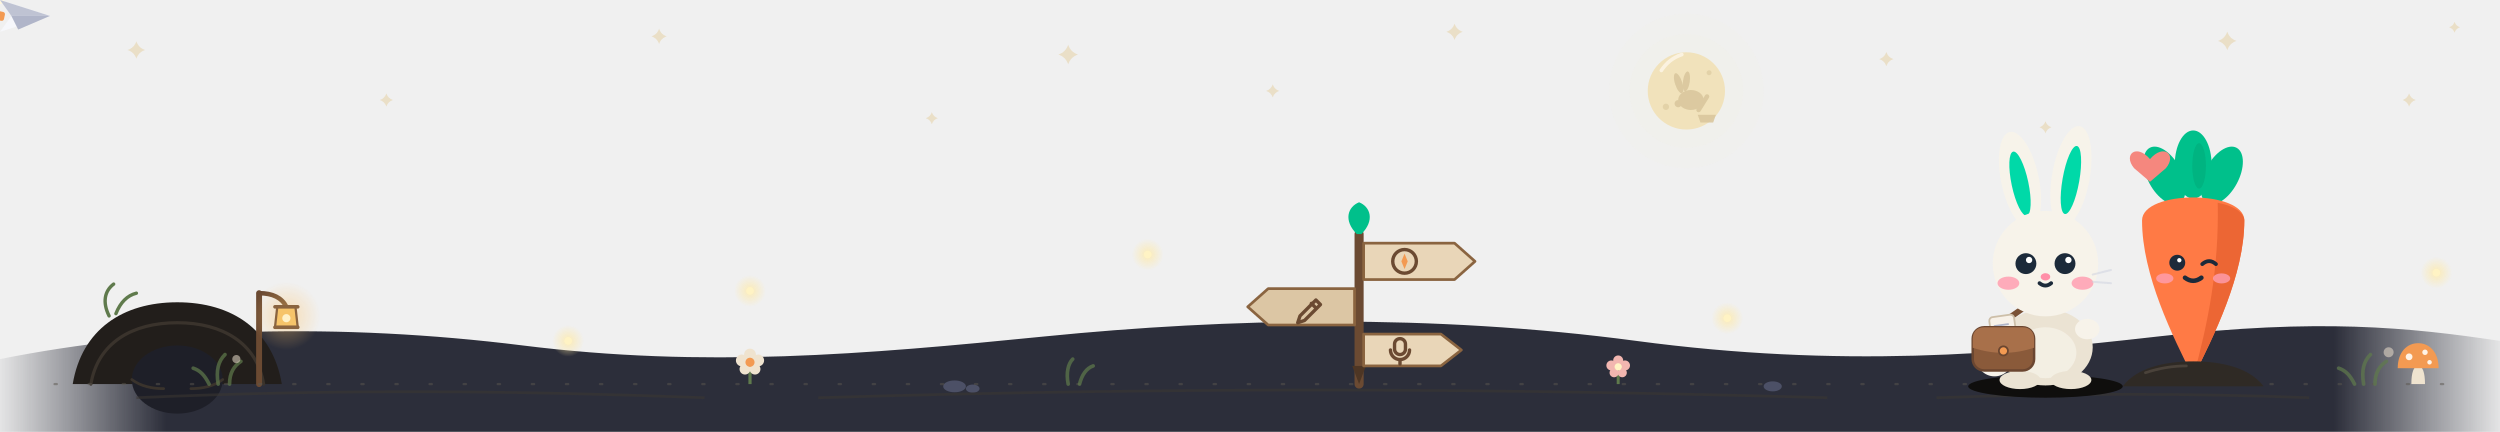
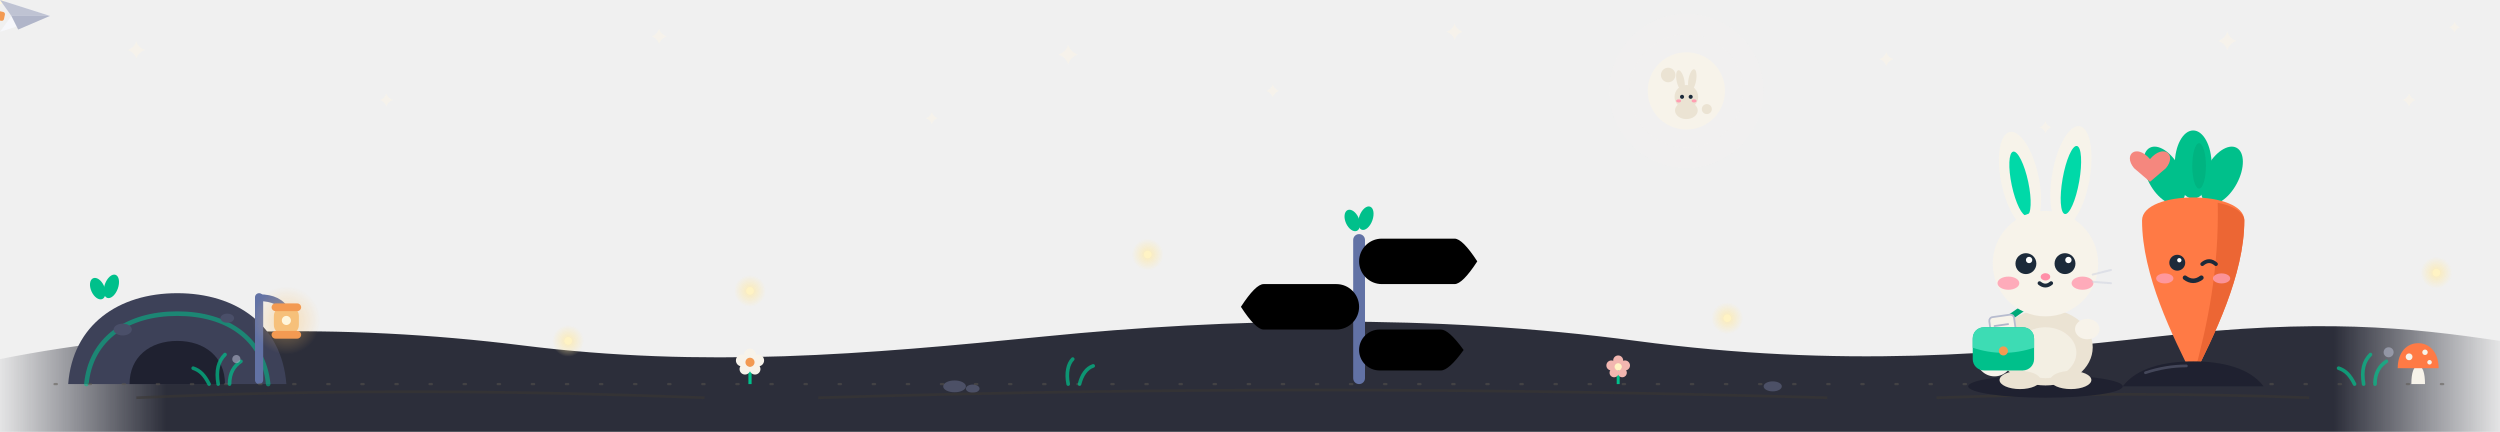
<svg xmlns="http://www.w3.org/2000/svg" width="1100" height="190" viewBox="0 0 1100 190" role="img" aria-labelledby="footer-rabbit-title footer-rabbit-description">
  <defs>
    <linearGradient id="footer-carrot-skin" x1="0" y1="0" x2="1" y2="1">
      <stop offset="0" stop-color="#f39a52" />
      <stop offset="1" stop-color="#f39a52" />
    </linearGradient>
    <radialGradient id="rb-coat" cx="42%" cy="32%" r="80%">
      <stop offset="0" stop-color="#ffffff" />
      <stop offset=".7" stop-color="#f7f3ea" />
      <stop offset="1" stop-color="#ebe3d3" />
    </radialGradient>
    <clipPath id="ground-clip">
      <rect x="880" y="0" width="180" height="169.5" />
    </clipPath>
    <linearGradient id="land-fade" x1="0" y1="0" x2="1" y2="0">
      <stop offset="0" stop-color="#2c2e3a" stop-opacity="0" />
      <stop offset=".07" stop-color="#2c2e3a" />
      <stop offset=".93" stop-color="#2c2e3a" />
      <stop offset="1" stop-color="#2c2e3a" stop-opacity="0" />
    </linearGradient>
    <radialGradient id="ff-glow">
      <stop offset="0" stop-color="#ffe9a3" stop-opacity=".75" />
      <stop offset="1" stop-color="#ffe9a3" stop-opacity="0" />
    </radialGradient>
    <radialGradient id="lantern-glow">
      <stop offset="0" stop-color="#ffc56b" stop-opacity=".45" />
      <stop offset="1" stop-color="#ffc56b" stop-opacity="0" />
    </radialGradient>
    <linearGradient id="shoot-tail" x1="0" y1="0" x2="1" y2="0">
      <stop offset="0" stop-color="#fff6dc" stop-opacity="0" />
      <stop offset="1" stop-color="#fff6dc" />
    </linearGradient>
  </defs>
  <style>
    .rabbit-question-inner,.carrot-sleep-eyes,.carrot-eye-right,.rabbit-eyes-happy,.zz-a,.zz-b,.dust,.sparkle,.heart-b{opacity:0}
    .carrot-blush{opacity:.8}
  </style>
  <g class="sky" aria-hidden="true">
-     <g fill="#e9dcc0" opacity=".85">
+     <g fill="#f7f3ea" opacity=".8">
      <g transform="translate(60 22)">
        <path class="sky-star" d="M0 -3.84Q0.96 -0.96 3.84 0Q0.96 0.96 0 3.84Q-0.96 0.96 -3.84 0Q-0.96 -0.96 0 -3.84Z" />
      </g>
      <g transform="translate(170 44)">
        <path class="sky-star" d="M0 -2.88Q0.72 -0.72 2.88 0Q0.72 0.72 0 2.88Q-0.72 0.72 -2.88 0Q-0.72 -0.72 0 -2.88Z" />
      </g>
      <g transform="translate(290 16)">
        <path class="sky-star" d="M0 -3.36Q0.84 -0.84 3.36 0Q0.84 0.84 0 3.36Q-0.84 0.84 -3.36 0Q-0.84 -0.84 0 -3.36Z" />
      </g>
      <g transform="translate(410 52)">
        <path class="sky-star" d="M0 -2.64Q0.66 -0.66 2.64 0Q0.66 0.66 0 2.64Q-0.66 0.66 -2.64 0Q-0.66 -0.66 0 -2.64Z" />
      </g>
      <g transform="translate(470 24)">
        <path class="sky-star" d="M0 -4.32Q1.08 -1.08 4.32 0Q1.08 1.08 0 4.32Q-1.08 1.08 -4.32 0Q-1.08 -1.08 0 -4.32Z" />
      </g>
      <g transform="translate(560 40)">
        <path class="sky-star" d="M0 -2.88Q0.72 -0.72 2.88 0Q0.72 0.72 0 2.88Q-0.72 0.72 -2.88 0Q-0.72 -0.72 0 -2.88Z" />
      </g>
      <g transform="translate(640 14)">
        <path class="sky-star" d="M0 -3.6Q0.9 -0.9 3.6 0Q0.9 0.9 0 3.6Q-0.9 0.9 -3.6 0Q-0.9 -0.9 0 -3.6Z" />
      </g>
      <g transform="translate(830 26)">
        <path class="sky-star" d="M0 -3.12Q0.78 -0.78 3.12 0Q0.78 0.78 0 3.12Q-0.78 0.78 -3.12 0Q-0.78 -0.78 0 -3.12Z" />
      </g>
      <g transform="translate(900 56)">
        <path class="sky-star" d="M0 -2.64Q0.66 -0.66 2.64 0Q0.66 0.66 0 2.64Q-0.66 0.66 -2.64 0Q-0.66 -0.66 0 -2.64Z" />
      </g>
      <g transform="translate(980 18)">
        <path class="sky-star" d="M0 -4.08Q1.02 -1.02 4.08 0Q1.02 1.02 0 4.08Q-1.02 1.02 -4.08 0Q-1.02 -1.02 0 -4.08Z" />
      </g>
      <g transform="translate(1060 44)">
        <path class="sky-star" d="M0 -2.88Q0.72 -0.72 2.88 0Q0.72 0.72 0 2.88Q-0.72 0.72 -2.88 0Q-0.72 -0.72 0 -2.88Z" />
      </g>
      <g transform="translate(1080 12)">
        <path class="sky-star" d="M0 -2.4Q0.6 -0.6 2.4 0Q0.6 0.6 0 2.4Q-0.6 0.6 -2.4 0Q-0.6 -0.6 0 -2.4Z" />
      </g>
    </g>
    <g transform="translate(742 40)">
      <g class="moon">
-         <circle r="34" fill="#f3e6c4" opacity=".05" />
-         <circle r="25" fill="#f3e6c4" opacity=".06" />
-         <circle r="17" fill="#f1e2bb" />
-         <path d="M-11-9a17 17 0 0 1 9-7" fill="none" stroke="#fffaf0" stroke-width="1.6" stroke-linecap="round" opacity=".7" />
-         <g fill="#d9c79d" opacity=".9">
-           <ellipse cx="2" cy="4" rx="5.6" ry="4.4" />
-           <ellipse cx="-3.4" cy="-3.4" rx="1.6" ry="4.6" transform="rotate(-18 -3.4 -3.4)" />
-           <ellipse cx="0" cy="-4.2" rx="1.5" ry="4.4" transform="rotate(8 0 -4.2)" />
-           <circle cx="-3.6" cy="5.6" r="1.6" />
-           <rect x="6.5" y="1" width="2" height="9" rx="1" transform="rotate(32 7.5 5)" />
-           <path d="M5 10.5h8l-1.2 3.4h-5.6Z" />
-         </g>
-         <circle cx="-9" cy="7" r="1.4" fill="#e3d2a8" />
-         <circle cx="10" cy="-8" r="1.1" fill="#e3d2a8" />
+         <circle r="34" fill="#f7f3ea" opacity=".05" />
+         <circle r="25" fill="#f7f3ea" opacity=".07" />
+         <circle r="17" fill="#f7f3ea" />
+         <circle cx="-8" cy="-7" r="3.2" fill="#ebe3d3" />
+         <circle cx="9" cy="8" r="2.2" fill="#ebe3d3" />
+         <g class="moon-rabbit">
+           <ellipse cx="-2.6" cy="-4.6" rx="1.7" ry="4.6" fill="#ebe3d3" transform="rotate(-12 -2.6 -4.6)" />
+           <ellipse cx="2.6" cy="-4.8" rx="1.7" ry="4.8" fill="#ebe3d3" transform="rotate(10 2.6 -4.8)" />
+           <ellipse cx="0" cy="8.6" rx="5" ry="3.8" fill="#ebe3d3" />
+           <circle cx="0" cy="2.6" r="5.2" fill="#ebe3d3" />
+           <circle cx="-1.9" cy="2.6" r=".9" fill="#1c2a3a" />
+           <circle cx="1.9" cy="2.6" r=".9" fill="#1c2a3a" />
+           <ellipse cx="-3.4" cy="4.4" rx="1.1" ry=".7" fill="#ff9fb2" />
+           <ellipse cx="3.4" cy="4.4" rx="1.1" ry=".7" fill="#ff9fb2" />
+         </g>
      </g>
    </g>
    <g class="shooting">
      <path d="M0 0l-46 15" stroke="url(#shoot-tail)" stroke-width="1.8" stroke-linecap="round" />
      <circle r="1.8" fill="#fff6dc" />
    </g>
    <g class="paper-plane-track">
      <g class="paper-plane">
        <path d="M-34 6c-10 2-20-2-30 1" fill="none" stroke="#a6abc0" stroke-width="1" stroke-dasharray="2 4" stroke-linecap="round" opacity=".7" />
        <path d="M0 0l22 7-22 7 5-7Z" fill="#f6f7fb" />
        <path d="M0 0l22 7-17 0Z" fill="#bfc3d3" />
        <path d="M5 7l3 6 14-6" fill="#b0b5c9" />
        <rect x="-2" y="5" width="4" height="4" rx="1" fill="#f39a52" transform="rotate(12 0 7)" />
      </g>
    </g>
  </g>
  <g class="land" aria-hidden="true">
    <path d="M0 190V158c70-14 150-16 230-6s150 4 230-4 170-10 260 2 160 6 230-2 110-4 150 2V190Z" fill="url(#land-fade)" />
    <g transform="translate(78 169)">
-       <path d="M-46 0c4-24 22-36 46-36s42 12 46 36Z" fill="#221e1b" />
-       <path d="M-38 0c3-18 18-27 38-27s35 9 38 27" fill="none" stroke="#3a332c" stroke-width="1.4" stroke-linecap="round" />
-       <ellipse cx="0" cy="-2" rx="20" ry="15" fill="#1e1f28" />
-       <path d="M-20-2c4 3 9 4 14 4m26-4c-4 3-9 4-14 4" fill="none" stroke="#3a332c" stroke-width="1.2" stroke-linecap="round" />
-       <path d="M-30-30c-3-6-2-11 2-14M-27-31c2-5 5-8 9-9" fill="none" stroke="#5f7a4c" stroke-width="1.5" stroke-linecap="round" />
+       <path d="M-48 0C-46-26-26-40 0-40S46-26 48 0Z" fill="#3d4158" />
+       <path d="M-40 0C-38-20-22-31 0-31S38-20 40 0" fill="none" stroke="#00c08b" stroke-width="2" stroke-linecap="round" opacity=".55" />
+       <path d="M-21 0C-21-12-12-19 0-19S21-12 21 0Z" fill="#1f2130" />
+       <ellipse cx="-24" cy="-24" rx="4" ry="2.6" fill="#4a4f69" />
+       <ellipse cx="22" cy="-29" rx="3" ry="2" fill="#4a4f69" />
+       <g transform="translate(-32 -38)">
+         <ellipse cx="-3" cy="-4" rx="3" ry="5" fill="#00c08b" transform="rotate(-24 -3 -4)" />
+         <ellipse cx="3" cy="-5" rx="3" ry="5.4" fill="#00c08b" transform="rotate(20 3 -5)" />
+       </g>
      <g transform="translate(36 0)">
-         <path d="M0 0v-40" stroke="#6b4a32" stroke-width="2.6" stroke-linecap="round" />
-         <path d="M0-40c6 0 10 2 12 6" fill="none" stroke="#6b4a32" stroke-width="2" stroke-linecap="round" />
-         <g transform="translate(12 -30)">
+         <rect x="-1.8" y="-40" width="3.6" height="40" rx="1.8" fill="#6272a5" />
+         <path d="M0-38c6 0 10 2 12 6" fill="none" stroke="#6272a5" stroke-width="3" stroke-linecap="round" />
+         <g transform="translate(12 -28)">
          <circle class="lantern-glow" r="15" fill="url(#lantern-glow)" />
-           <path d="M-4-4h8l1 9h-10Z" fill="#f6c46a" stroke="#8a6440" stroke-width="1" />
-           <path d="M-5-4h10M-5 5h10" stroke="#8a6440" stroke-width="1.6" stroke-linecap="round" />
-           <circle class="lantern-flame" cx="0" cy="1" r="1.8" fill="#fff1c8" />
+           <rect x="-5.5" y="-6" width="11" height="12" rx="4" fill="#f6c07a" />
+           <rect x="-6.5" y="-7.5" width="13" height="3.4" rx="1.7" fill="#f39a52" />
+           <rect x="-6.5" y="4.6" width="13" height="3.4" rx="1.7" fill="#f39a52" />
+           <circle class="lantern-flame" cx="0" cy="0" r="2" fill="#fff6dc" />
        </g>
      </g>
    </g>
    <g transform="translate(598 169)">
-       <path d="M0 0v-66" stroke="#6b4a32" stroke-width="4" stroke-linecap="round" />
-       <path d="M-3-8l3 8 3-8" fill="#4e3624" />
+       <rect x="-2.6" y="-66" width="5.2" height="66" rx="2.6" fill="#6272a5" />
      <g class="sign-board">
-         <path d="M2-62h40l9 8-9 8H2Z" fill="#e9d6b8" stroke="#8a6440" stroke-width="1.2" stroke-linejoin="round" />
-         <g transform="translate(20 -54)" fill="none" stroke="#6b4a32" stroke-width="1.5" stroke-linecap="round" stroke-linejoin="round">
-           <circle r="5.2" />
-           <path d="M0-3.4 1.4 0 0 3.4-1.4 0Z" fill="#f39a52" stroke="none" />
-         </g>
-       </g>
-       <path d="M-2-42h-38l-9 8 9 8h38Z" fill="#dcc6a4" stroke="#8a6440" stroke-width="1.2" stroke-linejoin="round" />
-       <g transform="translate(-21 -34)" fill="none" stroke="#6b4a32" stroke-width="1.5" stroke-linecap="round" stroke-linejoin="round">
+         <path d="M10 -62H42Q45.15 -62 51 -54Q45.15 -46 42 -46H10a8 8 0 0 1 0 -16Z" fill="#f7f3ea" />
+         <g transform="translate(20 -54)">
+           <circle r="5" fill="none" stroke="#1c2a3a" stroke-width="1.6" />
+           <path d="M0-3.4 1.4 0 0 3.4-1.4 0Z" fill="#f39a52" />
+         </g>
+       </g>
+       <path d="M-10 -42H-40Q-43.15 -42 -49 -34Q-43.15 -26 -40 -26H-10a8 8 0 0 0 0 -16Z" fill="#ebe3d3" />
+       <g transform="translate(-21 -34)" fill="none" stroke="#1c2a3a" stroke-width="1.6" stroke-linecap="round" stroke-linejoin="round">
        <path d="M-5 4l7-7 2 2-7 7-3 1Z" />
        <path d="M0-1.5l2 2" />
      </g>
-       <path d="M2-22h34l9 7-9 7H2Z" fill="#e9d6b8" stroke="#8a6440" stroke-width="1.2" stroke-linejoin="round" />
-       <g transform="translate(18 -15)" fill="none" stroke="#6b4a32" stroke-width="1.5" stroke-linecap="round">
+       <path d="M9 -22H36Q38.8 -22 44 -15Q38.8 -8 36 -8H9a7 7 0 0 1 0 -14Z" fill="#f7f3ea" />
+       <g transform="translate(18 -15)" fill="none" stroke="#1c2a3a" stroke-width="1.6" stroke-linecap="round">
        <rect x="-2.4" y="-5" width="4.8" height="7" rx="2.4" />
        <path d="M-4.2 0a4.2 4.2 0 0 0 8.4 0M0 4.2v2" />
      </g>
-       <path d="M-1-66c-6-6-4-12 1-14 5 2 7 8 1 14" fill="#00c08b" />
+       <g class="sign-hi">
+         <path class="sign-hi--explore" d="M10 -64H42Q45.5 -64 52 -54Q45.5 -44 42 -44H10a10 10 0 0 1 0 -20Z" />
+         <path class="sign-hi--make" d="M-10 -44H-42Q-45.5 -44 -52 -34Q-45.5 -24 -42 -24H-10a10 10 0 0 0 0 -20Z" />
+         <path class="sign-hi--voices" d="M9 -24H36Q39.5 -24 46 -15Q39.5 -6 36 -6H9a9 9 0 0 1 0 -18Z" />
+       </g>
+       <g transform="translate(0 -68)">
+         <ellipse cx="-3" cy="-4" rx="3" ry="5" fill="#00c08b" transform="rotate(-24 -3 -4)" />
+         <ellipse cx="3" cy="-5" rx="3" ry="5.4" fill="#00c08b" transform="rotate(20 3 -5)" />
+       </g>
    </g>
    <g transform="translate(330 169)">
-       <path d="M0 0v-9" stroke="#5f7a4c" stroke-width="1.4" />
-       <g fill="#efe3cf">
+       <path d="M0 0v-9" stroke="#00c08b" stroke-width="1.4" />
+       <g fill="#f7f3ea">
        <circle cx="0" cy="-13" r="2.6" />
        <circle cx="3.6" cy="-10.4" r="2.6" />
        <circle cx="-3.6" cy="-10.4" r="2.6" />
        <circle cx="2.2" cy="-6.6" r="2.4" />
        <circle cx="-2.2" cy="-6.6" r="2.4" />
      </g>
      <circle cx="0" cy="-9.6" r="2" fill="#f39a52" />
    </g>
    <g transform="translate(712 169)">
-       <path d="M0 0v-7" stroke="#5f7a4c" stroke-width="1.3" />
+       <path d="M0 0v-7" stroke="#00c08b" stroke-width="1.3" />
      <g fill="#f2b6b0">
        <circle cx="0" cy="-10.4" r="2.2" />
        <circle cx="3" cy="-8.2" r="2.2" />
        <circle cx="-3" cy="-8.2" r="2.2" />
        <circle cx="1.8" cy="-5" r="2" />
        <circle cx="-1.8" cy="-5" r="2" />
      </g>
      <circle cx="0" cy="-7.6" r="1.6" fill="#fff3c4" />
    </g>
    <g transform="translate(1064 169)">
-       <path d="M-3 0c0-5 1-8 3-8s3 3 3 8Z" fill="#efe3cf" />
-       <path d="M-9-7c0-7 4-11 9-11s9 4 9 11Z" fill="#f39a52" />
-       <g fill="#fff3e6">
+       <path d="M-3 0c0-5 1-8 3-8s3 3 3 8Z" fill="#f7f3ea" />
+       <path d="M-9-7c0-7 4-11 9-11s9 4 9 11Z" fill="#ff7a45" />
+       <g fill="#f7f3ea">
        <circle cx="-4" cy="-12" r="1.5" />
        <circle cx="3" cy="-14" r="1.2" />
        <circle cx="5" cy="-9.6" r="1" />
      </g>
    </g>
    <g fill="#4c5066">
      <ellipse cx="420" cy="170" rx="5" ry="2.6" />
      <ellipse cx="428" cy="171" rx="3" ry="1.8" />
      <ellipse cx="780" cy="170" rx="4" ry="2.2" />
    </g>
  </g>
  <g class="fireflies" aria-hidden="true">
    <g transform="translate(330 128)">
      <g class="firefly">
        <circle r="7" fill="url(#ff-glow)" />
        <circle r="1.7" fill="#fff3c4" />
      </g>
    </g>
    <g transform="translate(505 112)">
      <g class="firefly">
        <circle r="7" fill="url(#ff-glow)" />
        <circle r="1.7" fill="#fff3c4" />
      </g>
    </g>
    <g transform="translate(760 140)">
      <g class="firefly">
        <circle r="7" fill="url(#ff-glow)" />
        <circle r="1.7" fill="#fff3c4" />
      </g>
    </g>
    <g transform="translate(1072 120)">
      <g class="firefly">
        <circle r="7" fill="url(#ff-glow)" />
        <circle r="1.7" fill="#fff3c4" />
      </g>
    </g>
    <g transform="translate(250 150)">
      <g class="firefly">
        <circle r="7" fill="url(#ff-glow)" />
        <circle r="1.7" fill="#fff3c4" />
      </g>
    </g>
  </g>
  <g class="scene">
    <path d="M24 169H1076" fill="none" stroke="#5a554e" stroke-width="1" stroke-dasharray="1 14" stroke-linecap="round" opacity=".5" />
    <path d="M60 175c92-4 170-3 250 0m50 0c168-5 300-4 444 0m48 0c58-2 112-2 164 0" fill="none" stroke="#3a3632" stroke-width="1.2" opacity=".55" />
-     <g fill="none" stroke="#5f7a4c" stroke-width="1.6" stroke-linecap="round" opacity=".7">
+     <g fill="none" stroke="#00c08b" stroke-width="1.6" stroke-linecap="round" opacity=".7">
      <path d="M96 169c-1-6 0-10 3-13M101 169c0-5 2-8 5-10M92 169c-2-4-4-6-7-7" />
      <path d="M470 169c-1-5 0-9 2-11M475 169c1-4 3-7 6-8" />
      <path d="M1040 169c-1-6 0-10 3-13M1045 169c0-5 2-8 5-10M1036 169c-2-4-4-6-7-7" />
      <path d="M902 169c0-5 2-8 4-10M897 169c-1-4-3-6-6-7" />
    </g>
-     <g fill="#e9dccb" opacity=".55">
+     <g fill="#b7bccf" opacity=".55">
      <circle cx="1051" cy="155" r="2.2" />
      <circle cx="104" cy="158" r="1.8" />
    </g>
    <g clip-path="url(#ground-clip)">
      <g transform="translate(965 103)">
        <g class="carrot">
          <g class="carrot-leaves">
            <ellipse cx="-12.6" cy="-25.8" rx="7.5" ry="13.8" fill="#00c08b" transform="rotate(-28 -12.6 -25.8)" />
            <ellipse cx="0" cy="-30.6" rx="8.1" ry="15" fill="#00c08b" />
            <ellipse cx="12.6" cy="-25.8" rx="7.5" ry="13.8" fill="#00c08b" transform="rotate(28 12.6 -25.8)" />
            <ellipse cx="2.6" cy="-30" rx="3" ry="10" fill="#00a979" opacity=".55" />
          </g>
          <path d="M-22.5 -6C-22.5 -19.5 22.5 -19.5 22.5 -6C22.5 18 9 45 0 63C-9 45 -22.5 18 -22.5 -6Z" fill="#ff7a45" />
          <path d="M10.8 -13.8C19.8 -12 22.5 -8.4 22.5 -6C22.5 18 9 45 0 63C6.6 39 11.4 15 10.8 -13.8Z" fill="#ec6634" />
          <g class="carrot-sleep-eyes">
            <path d="M-10 13q3 2.6 6 0M4 13q3 2.6 6 0" fill="none" stroke="#1c2a3a" stroke-width="1.6" stroke-linecap="round" />
          </g>
          <g class="carrot-eyes-open">
            <g class="carrot-pupils">
              <circle cx="-7" cy="12.6" r="3.5" fill="#1c2a3a" />
              <circle cx="-6.1" cy="11.5" r=".95" fill="#fff" />
              <g class="carrot-eye-right">
                <circle cx="7" cy="12.6" r="3.5" fill="#1c2a3a" />
                <circle cx="7.9" cy="11.5" r=".95" fill="#fff" />
              </g>
            </g>
            <path class="carrot-wink" d="M4 13.2q3-2.6 6 0" fill="none" stroke="#1c2a3a" stroke-width="1.7" stroke-linecap="round" />
          </g>
          <g class="carrot-blush" fill="#ff9fb2">
            <ellipse cx="-12.5" cy="19.5" rx="3.8" ry="2.2" />
            <ellipse cx="12.5" cy="19.5" rx="3.8" ry="2.2" />
          </g>
          <path d="M-3.6 19.2q3.6 2.7 7.2 0" fill="none" stroke="#1c2a3a" stroke-width="2" stroke-linecap="round" />
        </g>
      </g>
    </g>
-     <path d="M934 170c6-8 18-11 31-11s25 3 31 11Z" fill="#2f2a25" />
-     <path d="M944 164c6-2 12-3 18-3" fill="none" stroke="#4a423a" stroke-width="1.2" stroke-linecap="round" />
-     <g fill="#6b6257">
+     <path d="M934 170c6-8 18-11 31-11s25 3 31 11Z" fill="#1f2130" />
+     <path d="M944 164c6-2 12-3 18-3" fill="none" stroke="#44475a" stroke-width="1.2" stroke-linecap="round" />
+     <g fill="#5d6280">
      <circle class="dust" cx="940" cy="164" r="4" />
      <circle class="dust" cx="990" cy="165" r="3.4" />
      <circle class="dust" cx="965" cy="158" r="3" />
    </g>
    <g fill="#f6c07a">
      <g transform="translate(930 96)">
        <path class="sparkle" d="M0-6 1.5-1.5 6 0 1.5 1.5 0 6-1.5 1.5-6 0-1.5-1.5Z" />
      </g>
      <g transform="translate(1003 78)">
        <path class="sparkle" d="M0-5 1.2-1.2 5 0 1.2 1.2 0 5-1.2 1.2-5 0-1.2-1.2Z" />
      </g>
      <g transform="translate(1008 124)">
        <path class="sparkle" d="M0-4 1-1 4 0 1 1 0 4-1 1-4 0-1-1Z" />
      </g>
    </g>
-     <g fill="none" stroke="#b5afa6" stroke-width="1.8" stroke-linecap="round" stroke-linejoin="round">
+     <g fill="none" stroke="#b7bccf" stroke-width="1.8" stroke-linecap="round" stroke-linejoin="round">
      <g transform="translate(990 84)">
        <path class="zz-a" d="M0 0h7l-7 8h7" />
      </g>
      <g transform="translate(1002 68)">
        <path class="zz-b" d="M0 0h5l-5 6h5" />
      </g>
    </g>
    <g class="rabbit-position" transform="translate(690)">
-       <ellipse class="rabbit-shadow" cx="210" cy="170" rx="34" ry="5" fill="#0f0e0d" />
+       <ellipse class="rabbit-shadow" cx="210" cy="170" rx="34" ry="5" fill="#1f2130" />
      <g class="rabbit-body">
        <g class="rabbit-tail">
          <circle cx="187.6" cy="157.6" r="8" fill="#f7f3ea" />
          <circle cx="186" cy="156" r="3.5" fill="#fff" />
        </g>
        <ellipse cx="210" cy="152.8" rx="20.8" ry="16.8" fill="#ebe3d3" />
        <ellipse cx="210" cy="155.2" rx="13.6" ry="11.2" fill="#f7f3ea" opacity=".7" />
        <ellipse cx="198.8" cy="167.2" rx="9" ry="4" fill="#ebe3d3" />
        <ellipse cx="221.2" cy="167.2" rx="9" ry="4" fill="#ebe3d3" />
        <g class="rabbit-satchel">
          <g transform="translate(26 -2)">
-             <path d="M190 124c-8 8-17 15-27 21" fill="none" stroke="#7a5236" stroke-width="2.6" stroke-linecap="round" />
-             <rect x="160" y="141" width="11" height="14" rx="1.6" fill="#f7f1e8" stroke="#cdbfa9" stroke-width=".8" transform="rotate(-8 165 148)" />
+             <path d="M190 124c-8 8-17 15-27 21" fill="none" stroke="#00a979" stroke-width="2.6" stroke-linecap="round" />
+             <rect x="160" y="141" width="11" height="14" rx="1.6" fill="#f7f3ea" stroke="#b7bccf" stroke-width=".8" transform="rotate(-8 165 148)" />
            <path d="M162 145h6M162 148h6" stroke="#b0b5c9" stroke-width=".8" stroke-linecap="round" transform="rotate(-8 165 148)" />
            <path d="M171 136l3-9 2 1-2 9Z" fill="#f39a52" />
-             <path d="M174 127l1-2.4 1.4 2.8Z" fill="#3a332c" />
-             <rect x="152" y="146" width="27" height="19" rx="5" fill="#8a5a3a" stroke="#6b4630" stroke-width="1.1" />
-             <path d="M152 151c0-3 2-5 5-5h17c3 0 5 2 5 5v4c-9 3-18 3-27 0Z" fill="#a8704a" />
-             <circle cx="165.5" cy="156.4" r="2" fill="#f39a52" stroke="#6b4630" stroke-width=".8" />
+             <path d="M174 127l1-2.4 1.4 2.8Z" fill="#1c2a3a" />
+             <rect x="152" y="146" width="27" height="19" rx="5" fill="#00c08b" />
+             <path d="M152 151c0-3 2-5 5-5h17c3 0 5 2 5 5v4c-9 3-18 3-27 0Z" fill="#3ddcb4" />
+             <circle cx="165.5" cy="156.4" r="2" fill="#f39a52" />
          </g>
        </g>
        <g class="rabbit-front-paw">
          <ellipse cx="228.4" cy="144.8" rx="5.4" ry="4.5" fill="#f7f3ea" />
        </g>
        <g class="rabbit-head">
          <g class="rabbit-ear-back">
            <ellipse cx="198.8" cy="79.2" rx="8.3" ry="21.6" fill="#f7f3ea" transform="rotate(-12 198.8 79.2)" />
            <ellipse cx="198.8" cy="80.8" rx="3.7" ry="14.4" fill="#00d9a8" transform="rotate(-12 198.8 80.8)" />
          </g>
          <g class="rabbit-ear-front">
            <ellipse cx="221.2" cy="77.6" rx="8.3" ry="22.4" fill="#f7f3ea" transform="rotate(10 221.2 77.6)" />
            <ellipse cx="221.2" cy="79.2" rx="3.7" ry="15.2" fill="#00d9a8" transform="rotate(10 221.2 79.2)" />
          </g>
          <circle cx="210" cy="116" r="23.2" fill="#f7f3ea" />
          <g class="rabbit-eyes-open">
            <g class="rabbit-eye-blink">
              <circle cx="201.4" cy="116" r="4.6" fill="#1c2a3a" />
              <circle cx="218.6" cy="116" r="4.6" fill="#1c2a3a" />
              <circle cx="202.8" cy="114.4" r="1.4" fill="#fff" />
              <circle cx="220.1" cy="114.4" r="1.4" fill="#fff" />
            </g>
          </g>
          <g class="rabbit-eyes-happy">
            <path d="M197.5 117q3.8 -4.5 7.7 0M214.8 117q3.8 -4.5 7.7 0" fill="none" stroke="#1c2a3a" stroke-width="2.4" stroke-linecap="round" />
          </g>
          <g fill="#ff9fb2" opacity=".85">
            <ellipse cx="193.7" cy="124.6" rx="4.8" ry="2.9" />
            <ellipse cx="226.3" cy="124.6" rx="4.8" ry="2.9" />
          </g>
          <ellipse class="rabbit-nose" cx="210" cy="121.8" rx="2.1" ry="1.6" fill="#ff8fa8" />
          <path d="M207.4 124.6q2.6 2.1 5.1 0" fill="none" stroke="#1c2a3a" stroke-width="1.7" stroke-linecap="round" />
          <g class="rabbit-whiskers" fill="none" stroke="#ccd0de" stroke-width=".9" stroke-linecap="round" opacity=".5">
            <path d="M230.8 120.8l8-2M230.8 124l8 .6" />
          </g>
        </g>
      </g>
      <g transform="translate(250 74)">
        <g class="rabbit-question-inner">
          <path d="M-5-8c0-6 10-6 10 0 0 4-5 4.5-5 9" fill="none" stroke="#f6c07a" stroke-width="2.6" stroke-linecap="round" />
          <circle cx="0" cy="6.5" r="1.7" fill="#f6c07a" />
        </g>
      </g>
    </g>
    <g transform="translate(946 66)">
      <path class="heart-a" d="M0 4C-6-3-12 2-7 8L0 14 7 8C12 2 6-3 0 4Z" fill="#f5877e" />
    </g>
    <g transform="translate(928 84) scale(.7)">
      <path class="heart-b" d="M0 4C-6-3-12 2-7 8L0 14 7 8C12 2 6-3 0 4Z" fill="#f39a52" />
    </g>
  </g>
</svg>
